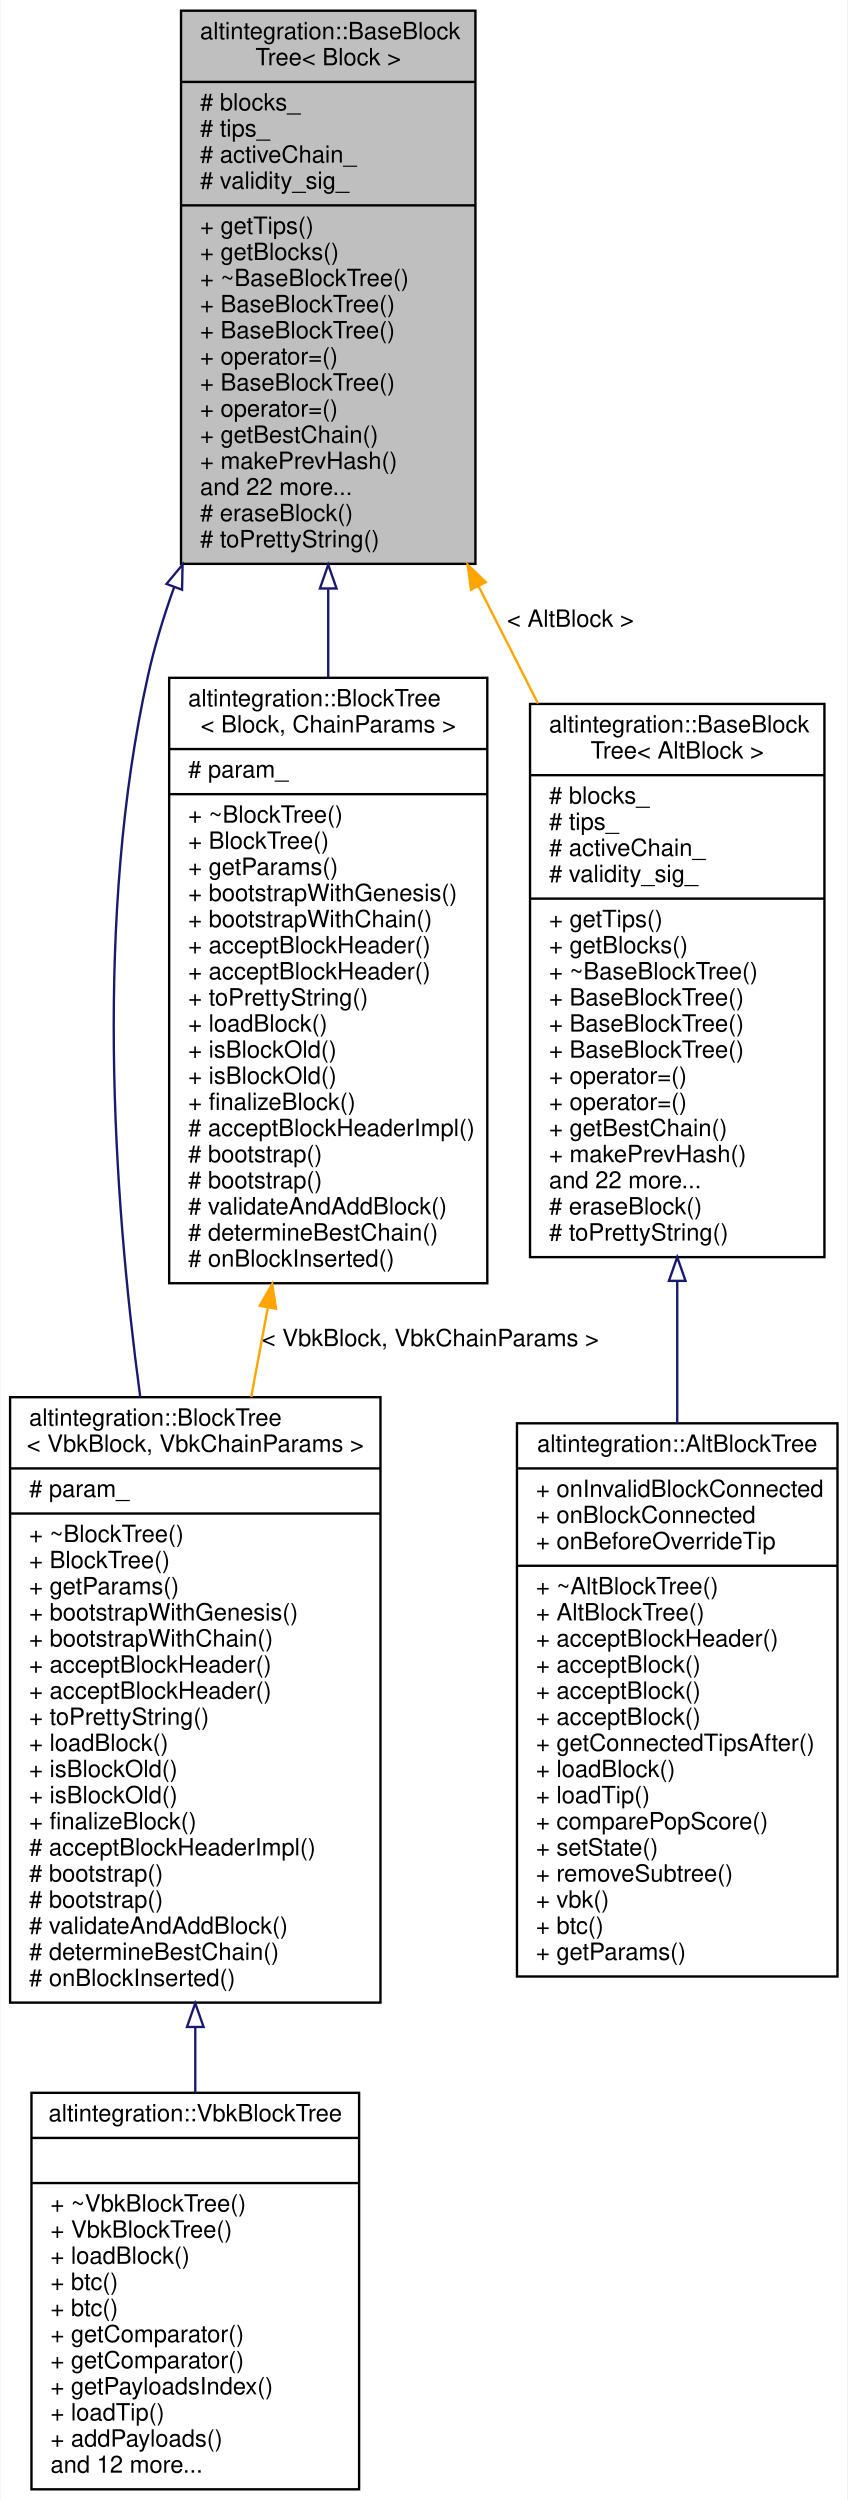
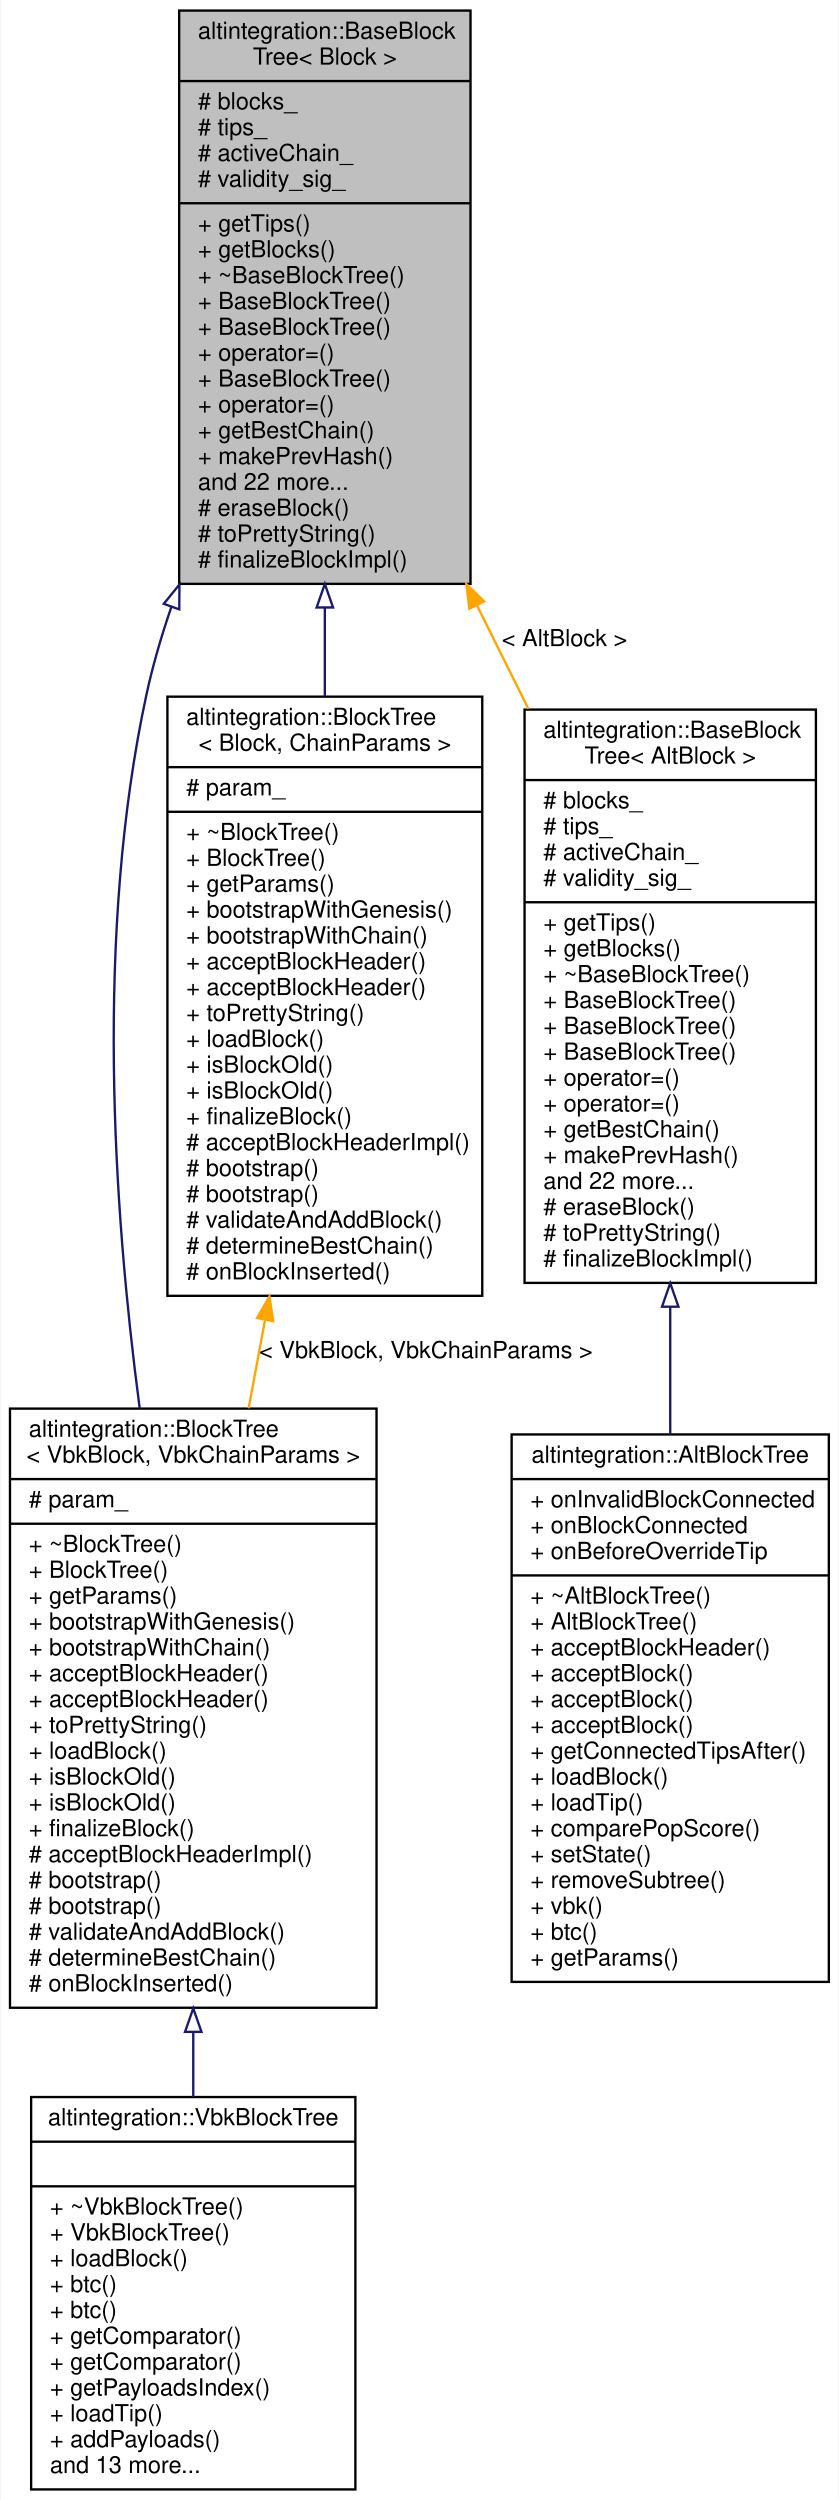
- <svg xmlns="http://www.w3.org/2000/svg" xmlns:xlink="http://www.w3.org/1999/xlink" width="357pt" height="1053pt" viewBox="0.00 0.00 356.50 1053.00">
-   <g id="graph0" class="graph" transform="scale(1 1) rotate(0) translate(4 1049)">
-     <polygon fill="white" stroke="transparent" points="-4,4 -4,-1049 352.5,-1049 352.5,4 -4,4" />
+ <svg xmlns="http://www.w3.org/2000/svg" xmlns:xlink="http://www.w3.org/1999/xlink" width="357pt" height="1064pt" viewBox="0.00 0.00 356.50 1064.00">
+   <g id="graph0" class="graph" transform="scale(1 1) rotate(0) translate(4 1060)">
+     <polygon fill="white" stroke="transparent" points="-4,4 -4,-1060 352.5,-1060 352.5,4 -4,4" />
    <g id="node1" class="node">
      <g id="a_node1">
        <a xlink:title="Base block tree that stores all blocks, maintains tree tips, maintains active chain.">
-           <polygon fill="#bfbfbf" stroke="black" points="72,-811.5 72,-1044.5 196,-1044.5 196,-811.5 72,-811.5" />
-           <text text-anchor="start" x="80" y="-1032.5" font-family="Helvetica,sans-Serif" font-size="10.00">altintegration::BaseBlock</text>
-           <text text-anchor="middle" x="134" y="-1021.5" font-family="Helvetica,sans-Serif" font-size="10.00">Tree&lt; Block &gt;</text>
-           <polyline fill="none" stroke="black" points="72,-1014.5 196,-1014.5 " />
-           <text text-anchor="start" x="80" y="-1002.5" font-family="Helvetica,sans-Serif" font-size="10.00"># blocks_</text>
-           <text text-anchor="start" x="80" y="-991.5" font-family="Helvetica,sans-Serif" font-size="10.00"># tips_</text>
-           <text text-anchor="start" x="80" y="-980.5" font-family="Helvetica,sans-Serif" font-size="10.00"># activeChain_</text>
-           <text text-anchor="start" x="80" y="-969.5" font-family="Helvetica,sans-Serif" font-size="10.00"># validity_sig_</text>
-           <polyline fill="none" stroke="black" points="72,-962.5 196,-962.5 " />
-           <text text-anchor="start" x="80" y="-950.5" font-family="Helvetica,sans-Serif" font-size="10.00">+ getTips()</text>
-           <text text-anchor="start" x="80" y="-939.5" font-family="Helvetica,sans-Serif" font-size="10.00">+ getBlocks()</text>
-           <text text-anchor="start" x="80" y="-928.5" font-family="Helvetica,sans-Serif" font-size="10.00">+ ~BaseBlockTree()</text>
+           <polygon fill="#bfbfbf" stroke="black" points="72,-811.5 72,-1055.5 196,-1055.5 196,-811.5 72,-811.5" />
+           <text text-anchor="start" x="80" y="-1043.5" font-family="Helvetica,sans-Serif" font-size="10.00">altintegration::BaseBlock</text>
+           <text text-anchor="middle" x="134" y="-1032.5" font-family="Helvetica,sans-Serif" font-size="10.00">Tree&lt; Block &gt;</text>
+           <polyline fill="none" stroke="black" points="72,-1025.5 196,-1025.5 " />
+           <text text-anchor="start" x="80" y="-1013.5" font-family="Helvetica,sans-Serif" font-size="10.00"># blocks_</text>
+           <text text-anchor="start" x="80" y="-1002.5" font-family="Helvetica,sans-Serif" font-size="10.00"># tips_</text>
+           <text text-anchor="start" x="80" y="-991.5" font-family="Helvetica,sans-Serif" font-size="10.00"># activeChain_</text>
+           <text text-anchor="start" x="80" y="-980.5" font-family="Helvetica,sans-Serif" font-size="10.00"># validity_sig_</text>
+           <polyline fill="none" stroke="black" points="72,-973.5 196,-973.5 " />
+           <text text-anchor="start" x="80" y="-961.5" font-family="Helvetica,sans-Serif" font-size="10.00">+ getTips()</text>
+           <text text-anchor="start" x="80" y="-950.5" font-family="Helvetica,sans-Serif" font-size="10.00">+ getBlocks()</text>
+           <text text-anchor="start" x="80" y="-939.5" font-family="Helvetica,sans-Serif" font-size="10.00">+ ~BaseBlockTree()</text>
+           <text text-anchor="start" x="80" y="-928.5" font-family="Helvetica,sans-Serif" font-size="10.00">+ BaseBlockTree()</text>
          <text text-anchor="start" x="80" y="-917.5" font-family="Helvetica,sans-Serif" font-size="10.00">+ BaseBlockTree()</text>
-           <text text-anchor="start" x="80" y="-906.5" font-family="Helvetica,sans-Serif" font-size="10.00">+ BaseBlockTree()</text>
-           <text text-anchor="start" x="80" y="-895.5" font-family="Helvetica,sans-Serif" font-size="10.00">+ operator=()</text>
-           <text text-anchor="start" x="80" y="-884.5" font-family="Helvetica,sans-Serif" font-size="10.00">+ BaseBlockTree()</text>
-           <text text-anchor="start" x="80" y="-873.5" font-family="Helvetica,sans-Serif" font-size="10.00">+ operator=()</text>
-           <text text-anchor="start" x="80" y="-862.5" font-family="Helvetica,sans-Serif" font-size="10.00">+ getBestChain()</text>
-           <text text-anchor="start" x="80" y="-851.5" font-family="Helvetica,sans-Serif" font-size="10.00">+ makePrevHash()</text>
-           <text text-anchor="start" x="80" y="-840.5" font-family="Helvetica,sans-Serif" font-size="10.00">and 22 more...</text>
-           <text text-anchor="start" x="80" y="-829.5" font-family="Helvetica,sans-Serif" font-size="10.00"># eraseBlock()</text>
-           <text text-anchor="start" x="80" y="-818.5" font-family="Helvetica,sans-Serif" font-size="10.00"># toPrettyString()</text>
+           <text text-anchor="start" x="80" y="-906.5" font-family="Helvetica,sans-Serif" font-size="10.00">+ operator=()</text>
+           <text text-anchor="start" x="80" y="-895.5" font-family="Helvetica,sans-Serif" font-size="10.00">+ BaseBlockTree()</text>
+           <text text-anchor="start" x="80" y="-884.5" font-family="Helvetica,sans-Serif" font-size="10.00">+ operator=()</text>
+           <text text-anchor="start" x="80" y="-873.5" font-family="Helvetica,sans-Serif" font-size="10.00">+ getBestChain()</text>
+           <text text-anchor="start" x="80" y="-862.5" font-family="Helvetica,sans-Serif" font-size="10.00">+ makePrevHash()</text>
+           <text text-anchor="start" x="80" y="-851.5" font-family="Helvetica,sans-Serif" font-size="10.00">and 22 more...</text>
+           <text text-anchor="start" x="80" y="-840.5" font-family="Helvetica,sans-Serif" font-size="10.00"># eraseBlock()</text>
+           <text text-anchor="start" x="80" y="-829.5" font-family="Helvetica,sans-Serif" font-size="10.00"># toPrettyString()</text>
+           <text text-anchor="start" x="80" y="-818.5" font-family="Helvetica,sans-Serif" font-size="10.00"># finalizeBlockImpl()</text>
        </a>
      </g>
    </g>
    <g id="node2" class="node">
      <g id="a_node2">
        <a xlink:href="structaltintegration_1_1BlockTree.html" target="_top" xlink:title=" ">
          <polygon fill="white" stroke="black" points="0,-205.5 0,-460.5 156,-460.5 156,-205.5 0,-205.5" />
          <text text-anchor="start" x="8" y="-448.5" font-family="Helvetica,sans-Serif" font-size="10.00">altintegration::BlockTree</text>
          <text text-anchor="middle" x="78" y="-437.5" font-family="Helvetica,sans-Serif" font-size="10.00">&lt; VbkBlock, VbkChainParams &gt;</text>
          <polyline fill="none" stroke="black" points="0,-430.5 156,-430.5 " />
          <text text-anchor="start" x="8" y="-418.5" font-family="Helvetica,sans-Serif" font-size="10.00"># param_</text>
          <polyline fill="none" stroke="black" points="0,-411.5 156,-411.5 " />
          <text text-anchor="start" x="8" y="-399.5" font-family="Helvetica,sans-Serif" font-size="10.00">+ ~BlockTree()</text>
          <text text-anchor="start" x="8" y="-388.5" font-family="Helvetica,sans-Serif" font-size="10.00">+ BlockTree()</text>
          <text text-anchor="start" x="8" y="-377.5" font-family="Helvetica,sans-Serif" font-size="10.00">+ getParams()</text>
          <text text-anchor="start" x="8" y="-366.5" font-family="Helvetica,sans-Serif" font-size="10.00">+ bootstrapWithGenesis()</text>
          <text text-anchor="start" x="8" y="-355.5" font-family="Helvetica,sans-Serif" font-size="10.00">+ bootstrapWithChain()</text>
          <text text-anchor="start" x="8" y="-344.5" font-family="Helvetica,sans-Serif" font-size="10.00">+ acceptBlockHeader()</text>
          <text text-anchor="start" x="8" y="-333.5" font-family="Helvetica,sans-Serif" font-size="10.00">+ acceptBlockHeader()</text>
          <text text-anchor="start" x="8" y="-322.5" font-family="Helvetica,sans-Serif" font-size="10.00">+ toPrettyString()</text>
          <text text-anchor="start" x="8" y="-311.5" font-family="Helvetica,sans-Serif" font-size="10.00">+ loadBlock()</text>
          <text text-anchor="start" x="8" y="-300.5" font-family="Helvetica,sans-Serif" font-size="10.00">+ isBlockOld()</text>
          <text text-anchor="start" x="8" y="-289.5" font-family="Helvetica,sans-Serif" font-size="10.00">+ isBlockOld()</text>
          <text text-anchor="start" x="8" y="-278.5" font-family="Helvetica,sans-Serif" font-size="10.00">+ finalizeBlock()</text>
          <text text-anchor="start" x="8" y="-267.5" font-family="Helvetica,sans-Serif" font-size="10.00"># acceptBlockHeaderImpl()</text>
          <text text-anchor="start" x="8" y="-256.5" font-family="Helvetica,sans-Serif" font-size="10.00"># bootstrap()</text>
          <text text-anchor="start" x="8" y="-245.5" font-family="Helvetica,sans-Serif" font-size="10.00"># bootstrap()</text>
          <text text-anchor="start" x="8" y="-234.5" font-family="Helvetica,sans-Serif" font-size="10.00"># validateAndAddBlock()</text>
          <text text-anchor="start" x="8" y="-223.5" font-family="Helvetica,sans-Serif" font-size="10.00"># determineBestChain()</text>
          <text text-anchor="start" x="8" y="-212.5" font-family="Helvetica,sans-Serif" font-size="10.00"># onBlockInserted()</text>
        </a>
      </g>
    </g>
    <g id="edge1" class="edge">
-       <path fill="none" stroke="midnightblue" d="M69.1,-801.69C64.61,-789.2 60.77,-776.51 58,-764 35.76,-663.68 43.18,-547.07 54.82,-460.62" />
-       <polygon fill="none" stroke="midnightblue" points="65.87,-803.05 72.65,-811.19 72.43,-800.6 65.87,-803.05" />
+       <path fill="none" stroke="midnightblue" d="M68.7,-801.71C64.38,-789.19 60.69,-776.5 58,-764 36.39,-663.54 43.77,-546.95 55.22,-460.53" />
+       <polygon fill="none" stroke="midnightblue" points="65.45,-803.01 72.12,-811.25 72.04,-800.65 65.45,-803.01" />
    </g>
    <g id="node4" class="node">
      <g id="a_node4">
        <a xlink:href="structaltintegration_1_1BlockTree.html" target="_top" xlink:title="BlockTree is a tree of blocks with single &quot;bootstrap&quot; block as root.">
          <polygon fill="white" stroke="black" points="67,-508.5 67,-763.5 201,-763.5 201,-508.5 67,-508.5" />
          <text text-anchor="start" x="75" y="-751.5" font-family="Helvetica,sans-Serif" font-size="10.00">altintegration::BlockTree</text>
          <text text-anchor="middle" x="134" y="-740.5" font-family="Helvetica,sans-Serif" font-size="10.00">&lt; Block, ChainParams &gt;</text>
          <polyline fill="none" stroke="black" points="67,-733.5 201,-733.5 " />
          <text text-anchor="start" x="75" y="-721.5" font-family="Helvetica,sans-Serif" font-size="10.00"># param_</text>
          <polyline fill="none" stroke="black" points="67,-714.5 201,-714.5 " />
          <text text-anchor="start" x="75" y="-702.5" font-family="Helvetica,sans-Serif" font-size="10.00">+ ~BlockTree()</text>
          <text text-anchor="start" x="75" y="-691.5" font-family="Helvetica,sans-Serif" font-size="10.00">+ BlockTree()</text>
          <text text-anchor="start" x="75" y="-680.5" font-family="Helvetica,sans-Serif" font-size="10.00">+ getParams()</text>
          <text text-anchor="start" x="75" y="-669.5" font-family="Helvetica,sans-Serif" font-size="10.00">+ bootstrapWithGenesis()</text>
          <text text-anchor="start" x="75" y="-658.5" font-family="Helvetica,sans-Serif" font-size="10.00">+ bootstrapWithChain()</text>
          <text text-anchor="start" x="75" y="-647.5" font-family="Helvetica,sans-Serif" font-size="10.00">+ acceptBlockHeader()</text>
          <text text-anchor="start" x="75" y="-636.5" font-family="Helvetica,sans-Serif" font-size="10.00">+ acceptBlockHeader()</text>
          <text text-anchor="start" x="75" y="-625.5" font-family="Helvetica,sans-Serif" font-size="10.00">+ toPrettyString()</text>
          <text text-anchor="start" x="75" y="-614.5" font-family="Helvetica,sans-Serif" font-size="10.00">+ loadBlock()</text>
          <text text-anchor="start" x="75" y="-603.5" font-family="Helvetica,sans-Serif" font-size="10.00">+ isBlockOld()</text>
          <text text-anchor="start" x="75" y="-592.5" font-family="Helvetica,sans-Serif" font-size="10.00">+ isBlockOld()</text>
          <text text-anchor="start" x="75" y="-581.5" font-family="Helvetica,sans-Serif" font-size="10.00">+ finalizeBlock()</text>
          <text text-anchor="start" x="75" y="-570.5" font-family="Helvetica,sans-Serif" font-size="10.00"># acceptBlockHeaderImpl()</text>
          <text text-anchor="start" x="75" y="-559.5" font-family="Helvetica,sans-Serif" font-size="10.00"># bootstrap()</text>
          <text text-anchor="start" x="75" y="-548.5" font-family="Helvetica,sans-Serif" font-size="10.00"># bootstrap()</text>
          <text text-anchor="start" x="75" y="-537.5" font-family="Helvetica,sans-Serif" font-size="10.00"># validateAndAddBlock()</text>
          <text text-anchor="start" x="75" y="-526.5" font-family="Helvetica,sans-Serif" font-size="10.00"># determineBestChain()</text>
          <text text-anchor="start" x="75" y="-515.5" font-family="Helvetica,sans-Serif" font-size="10.00"># onBlockInserted()</text>
        </a>
      </g>
    </g>
    <g id="edge3" class="edge">
-       <path fill="none" stroke="midnightblue" d="M134,-800.82C134,-788.49 134,-775.97 134,-763.63" />
-       <polygon fill="none" stroke="midnightblue" points="130.5,-801.13 134,-811.13 137.5,-801.13 130.5,-801.13" />
+       <path fill="none" stroke="midnightblue" d="M134,-801.42C134,-788.86 134,-776.13 134,-763.61" />
+       <polygon fill="none" stroke="midnightblue" points="130.5,-801.46 134,-811.46 137.5,-801.46 130.5,-801.46" />
    </g>
    <g id="node5" class="node">
      <g id="a_node5">
        <a xlink:href="structaltintegration_1_1BaseBlockTree.html" target="_top" xlink:title=" ">
-           <polygon fill="white" stroke="black" points="219,-519.5 219,-752.5 343,-752.5 343,-519.5 219,-519.5" />
-           <text text-anchor="start" x="227" y="-740.5" font-family="Helvetica,sans-Serif" font-size="10.00">altintegration::BaseBlock</text>
-           <text text-anchor="middle" x="281" y="-729.5" font-family="Helvetica,sans-Serif" font-size="10.00">Tree&lt; AltBlock &gt;</text>
-           <polyline fill="none" stroke="black" points="219,-722.5 343,-722.5 " />
-           <text text-anchor="start" x="227" y="-710.5" font-family="Helvetica,sans-Serif" font-size="10.00"># blocks_</text>
-           <text text-anchor="start" x="227" y="-699.5" font-family="Helvetica,sans-Serif" font-size="10.00"># tips_</text>
-           <text text-anchor="start" x="227" y="-688.5" font-family="Helvetica,sans-Serif" font-size="10.00"># activeChain_</text>
-           <text text-anchor="start" x="227" y="-677.5" font-family="Helvetica,sans-Serif" font-size="10.00"># validity_sig_</text>
-           <polyline fill="none" stroke="black" points="219,-670.5 343,-670.5 " />
-           <text text-anchor="start" x="227" y="-658.5" font-family="Helvetica,sans-Serif" font-size="10.00">+ getTips()</text>
-           <text text-anchor="start" x="227" y="-647.5" font-family="Helvetica,sans-Serif" font-size="10.00">+ getBlocks()</text>
-           <text text-anchor="start" x="227" y="-636.5" font-family="Helvetica,sans-Serif" font-size="10.00">+ ~BaseBlockTree()</text>
-           <text text-anchor="start" x="227" y="-625.5" font-family="Helvetica,sans-Serif" font-size="10.00">+ BaseBlockTree()</text>
-           <text text-anchor="start" x="227" y="-614.5" font-family="Helvetica,sans-Serif" font-size="10.00">+ BaseBlockTree()</text>
-           <text text-anchor="start" x="227" y="-603.5" font-family="Helvetica,sans-Serif" font-size="10.00">+ BaseBlockTree()</text>
-           <text text-anchor="start" x="227" y="-592.5" font-family="Helvetica,sans-Serif" font-size="10.00">+ operator=()</text>
-           <text text-anchor="start" x="227" y="-581.5" font-family="Helvetica,sans-Serif" font-size="10.00">+ operator=()</text>
-           <text text-anchor="start" x="227" y="-570.5" font-family="Helvetica,sans-Serif" font-size="10.00">+ getBestChain()</text>
-           <text text-anchor="start" x="227" y="-559.5" font-family="Helvetica,sans-Serif" font-size="10.00">+ makePrevHash()</text>
-           <text text-anchor="start" x="227" y="-548.5" font-family="Helvetica,sans-Serif" font-size="10.00">and 22 more...</text>
-           <text text-anchor="start" x="227" y="-537.5" font-family="Helvetica,sans-Serif" font-size="10.00"># eraseBlock()</text>
-           <text text-anchor="start" x="227" y="-526.5" font-family="Helvetica,sans-Serif" font-size="10.00"># toPrettyString()</text>
+           <polygon fill="white" stroke="black" points="219,-514 219,-758 343,-758 343,-514 219,-514" />
+           <text text-anchor="start" x="227" y="-746" font-family="Helvetica,sans-Serif" font-size="10.00">altintegration::BaseBlock</text>
+           <text text-anchor="middle" x="281" y="-735" font-family="Helvetica,sans-Serif" font-size="10.00">Tree&lt; AltBlock &gt;</text>
+           <polyline fill="none" stroke="black" points="219,-728 343,-728 " />
+           <text text-anchor="start" x="227" y="-716" font-family="Helvetica,sans-Serif" font-size="10.00"># blocks_</text>
+           <text text-anchor="start" x="227" y="-705" font-family="Helvetica,sans-Serif" font-size="10.00"># tips_</text>
+           <text text-anchor="start" x="227" y="-694" font-family="Helvetica,sans-Serif" font-size="10.00"># activeChain_</text>
+           <text text-anchor="start" x="227" y="-683" font-family="Helvetica,sans-Serif" font-size="10.00"># validity_sig_</text>
+           <polyline fill="none" stroke="black" points="219,-676 343,-676 " />
+           <text text-anchor="start" x="227" y="-664" font-family="Helvetica,sans-Serif" font-size="10.00">+ getTips()</text>
+           <text text-anchor="start" x="227" y="-653" font-family="Helvetica,sans-Serif" font-size="10.00">+ getBlocks()</text>
+           <text text-anchor="start" x="227" y="-642" font-family="Helvetica,sans-Serif" font-size="10.00">+ ~BaseBlockTree()</text>
+           <text text-anchor="start" x="227" y="-631" font-family="Helvetica,sans-Serif" font-size="10.00">+ BaseBlockTree()</text>
+           <text text-anchor="start" x="227" y="-620" font-family="Helvetica,sans-Serif" font-size="10.00">+ BaseBlockTree()</text>
+           <text text-anchor="start" x="227" y="-609" font-family="Helvetica,sans-Serif" font-size="10.00">+ BaseBlockTree()</text>
+           <text text-anchor="start" x="227" y="-598" font-family="Helvetica,sans-Serif" font-size="10.00">+ operator=()</text>
+           <text text-anchor="start" x="227" y="-587" font-family="Helvetica,sans-Serif" font-size="10.00">+ operator=()</text>
+           <text text-anchor="start" x="227" y="-576" font-family="Helvetica,sans-Serif" font-size="10.00">+ getBestChain()</text>
+           <text text-anchor="start" x="227" y="-565" font-family="Helvetica,sans-Serif" font-size="10.00">+ makePrevHash()</text>
+           <text text-anchor="start" x="227" y="-554" font-family="Helvetica,sans-Serif" font-size="10.00">and 22 more...</text>
+           <text text-anchor="start" x="227" y="-543" font-family="Helvetica,sans-Serif" font-size="10.00"># eraseBlock()</text>
+           <text text-anchor="start" x="227" y="-532" font-family="Helvetica,sans-Serif" font-size="10.00"># toPrettyString()</text>
+           <text text-anchor="start" x="227" y="-521" font-family="Helvetica,sans-Serif" font-size="10.00"># finalizeBlockImpl()</text>
        </a>
      </g>
    </g>
    <g id="edge5" class="edge">
-       <path fill="none" stroke="orange" d="M197.33,-802.06C205.64,-785.67 214.13,-768.92 222.36,-752.68" />
-       <polygon fill="orange" stroke="orange" points="194.13,-800.63 192.73,-811.13 200.38,-803.8 194.13,-800.63" />
+       <path fill="none" stroke="orange" d="M198.73,-802.38C206.02,-787.73 213.42,-772.86 220.64,-758.33" />
+       <polygon fill="orange" stroke="orange" points="195.53,-800.94 194.21,-811.46 201.8,-804.06 195.53,-800.94" />
      <text text-anchor="middle" x="236" y="-785" font-family="Helvetica,sans-Serif" font-size="10.00"> &lt; AltBlock &gt;</text>
    </g>
    <g id="node3" class="node">
      <g id="a_node3">
        <a xlink:href="structaltintegration_1_1VbkBlockTree.html" target="_top" xlink:title="Veriblock block tree.">
          <polygon fill="white" stroke="black" points="9,-0.5 9,-167.5 147,-167.5 147,-0.5 9,-0.5" />
          <text text-anchor="middle" x="78" y="-155.5" font-family="Helvetica,sans-Serif" font-size="10.00">altintegration::VbkBlockTree</text>
          <polyline fill="none" stroke="black" points="9,-148.5 147,-148.5 " />
          <text text-anchor="middle" x="78" y="-136.5" font-family="Helvetica,sans-Serif" font-size="10.00"> </text>
          <polyline fill="none" stroke="black" points="9,-129.5 147,-129.5 " />
          <text text-anchor="start" x="17" y="-117.5" font-family="Helvetica,sans-Serif" font-size="10.00">+ ~VbkBlockTree()</text>
          <text text-anchor="start" x="17" y="-106.5" font-family="Helvetica,sans-Serif" font-size="10.00">+ VbkBlockTree()</text>
          <text text-anchor="start" x="17" y="-95.5" font-family="Helvetica,sans-Serif" font-size="10.00">+ loadBlock()</text>
          <text text-anchor="start" x="17" y="-84.5" font-family="Helvetica,sans-Serif" font-size="10.00">+ btc()</text>
          <text text-anchor="start" x="17" y="-73.5" font-family="Helvetica,sans-Serif" font-size="10.00">+ btc()</text>
          <text text-anchor="start" x="17" y="-62.5" font-family="Helvetica,sans-Serif" font-size="10.00">+ getComparator()</text>
          <text text-anchor="start" x="17" y="-51.5" font-family="Helvetica,sans-Serif" font-size="10.00">+ getComparator()</text>
          <text text-anchor="start" x="17" y="-40.5" font-family="Helvetica,sans-Serif" font-size="10.00">+ getPayloadsIndex()</text>
          <text text-anchor="start" x="17" y="-29.5" font-family="Helvetica,sans-Serif" font-size="10.00">+ loadTip()</text>
          <text text-anchor="start" x="17" y="-18.5" font-family="Helvetica,sans-Serif" font-size="10.00">+ addPayloads()</text>
-           <text text-anchor="start" x="17" y="-7.5" font-family="Helvetica,sans-Serif" font-size="10.00">and 12 more...</text>
+           <text text-anchor="start" x="17" y="-7.5" font-family="Helvetica,sans-Serif" font-size="10.00">and 13 more...</text>
        </a>
      </g>
    </g>
    <g id="edge2" class="edge">
      <path fill="none" stroke="midnightblue" d="M78,-195.07C78,-185.72 78,-176.48 78,-167.56" />
      <polygon fill="none" stroke="midnightblue" points="74.5,-195.24 78,-205.24 81.5,-195.24 74.5,-195.24" />
    </g>
    <g id="edge4" class="edge">
      <path fill="none" stroke="orange" d="M108.55,-498.22C106.22,-485.7 103.87,-473.05 101.56,-460.63" />
      <polygon fill="orange" stroke="orange" points="105.14,-499.03 110.41,-508.22 112.03,-497.75 105.14,-499.03" />
      <text text-anchor="middle" x="177" y="-482" font-family="Helvetica,sans-Serif" font-size="10.00"> &lt; VbkBlock, VbkChainParams &gt;</text>
    </g>
    <g id="node6" class="node">
      <g id="a_node6">
        <a xlink:href="structaltintegration_1_1AltBlockTree.html" target="_top" xlink:title="Represents simplified view on Altchain's block tree, maintains VBK tree and BTC tree.">
          <polygon fill="white" stroke="black" points="213.5,-216.5 213.5,-449.5 348.5,-449.5 348.5,-216.5 213.5,-216.5" />
          <text text-anchor="middle" x="281" y="-437.5" font-family="Helvetica,sans-Serif" font-size="10.00">altintegration::AltBlockTree</text>
          <polyline fill="none" stroke="black" points="213.5,-430.5 348.5,-430.5 " />
          <text text-anchor="start" x="221.5" y="-418.5" font-family="Helvetica,sans-Serif" font-size="10.00">+ onInvalidBlockConnected</text>
          <text text-anchor="start" x="221.5" y="-407.5" font-family="Helvetica,sans-Serif" font-size="10.00">+ onBlockConnected</text>
          <text text-anchor="start" x="221.5" y="-396.5" font-family="Helvetica,sans-Serif" font-size="10.00">+ onBeforeOverrideTip</text>
          <polyline fill="none" stroke="black" points="213.5,-389.5 348.5,-389.5 " />
          <text text-anchor="start" x="221.5" y="-377.5" font-family="Helvetica,sans-Serif" font-size="10.00">+ ~AltBlockTree()</text>
          <text text-anchor="start" x="221.5" y="-366.5" font-family="Helvetica,sans-Serif" font-size="10.00">+ AltBlockTree()</text>
          <text text-anchor="start" x="221.5" y="-355.5" font-family="Helvetica,sans-Serif" font-size="10.00">+ acceptBlockHeader()</text>
          <text text-anchor="start" x="221.5" y="-344.5" font-family="Helvetica,sans-Serif" font-size="10.00">+ acceptBlock()</text>
          <text text-anchor="start" x="221.5" y="-333.5" font-family="Helvetica,sans-Serif" font-size="10.00">+ acceptBlock()</text>
          <text text-anchor="start" x="221.5" y="-322.5" font-family="Helvetica,sans-Serif" font-size="10.00">+ acceptBlock()</text>
          <text text-anchor="start" x="221.5" y="-311.5" font-family="Helvetica,sans-Serif" font-size="10.00">+ getConnectedTipsAfter()</text>
          <text text-anchor="start" x="221.5" y="-300.5" font-family="Helvetica,sans-Serif" font-size="10.00">+ loadBlock()</text>
          <text text-anchor="start" x="221.5" y="-289.5" font-family="Helvetica,sans-Serif" font-size="10.00">+ loadTip()</text>
          <text text-anchor="start" x="221.5" y="-278.5" font-family="Helvetica,sans-Serif" font-size="10.00">+ comparePopScore()</text>
          <text text-anchor="start" x="221.5" y="-267.5" font-family="Helvetica,sans-Serif" font-size="10.00">+ setState()</text>
          <text text-anchor="start" x="221.5" y="-256.5" font-family="Helvetica,sans-Serif" font-size="10.00">+ removeSubtree()</text>
          <text text-anchor="start" x="221.5" y="-245.5" font-family="Helvetica,sans-Serif" font-size="10.00">+ vbk()</text>
          <text text-anchor="start" x="221.5" y="-234.5" font-family="Helvetica,sans-Serif" font-size="10.00">+ btc()</text>
          <text text-anchor="start" x="221.5" y="-223.5" font-family="Helvetica,sans-Serif" font-size="10.00">+ getParams()</text>
        </a>
      </g>
    </g>
    <g id="edge6" class="edge">
-       <path fill="none" stroke="midnightblue" d="M281,-509.23C281,-489.5 281,-469.19 281,-449.7" />
-       <polygon fill="none" stroke="midnightblue" points="277.5,-509.49 281,-519.49 284.5,-509.49 277.5,-509.49" />
+       <path fill="none" stroke="midnightblue" d="M281,-503.87C281,-485.77 281,-467.29 281,-449.51" />
+       <polygon fill="none" stroke="midnightblue" points="277.5,-503.87 281,-513.87 284.5,-503.87 277.5,-503.87" />
    </g>
  </g>
</svg>
